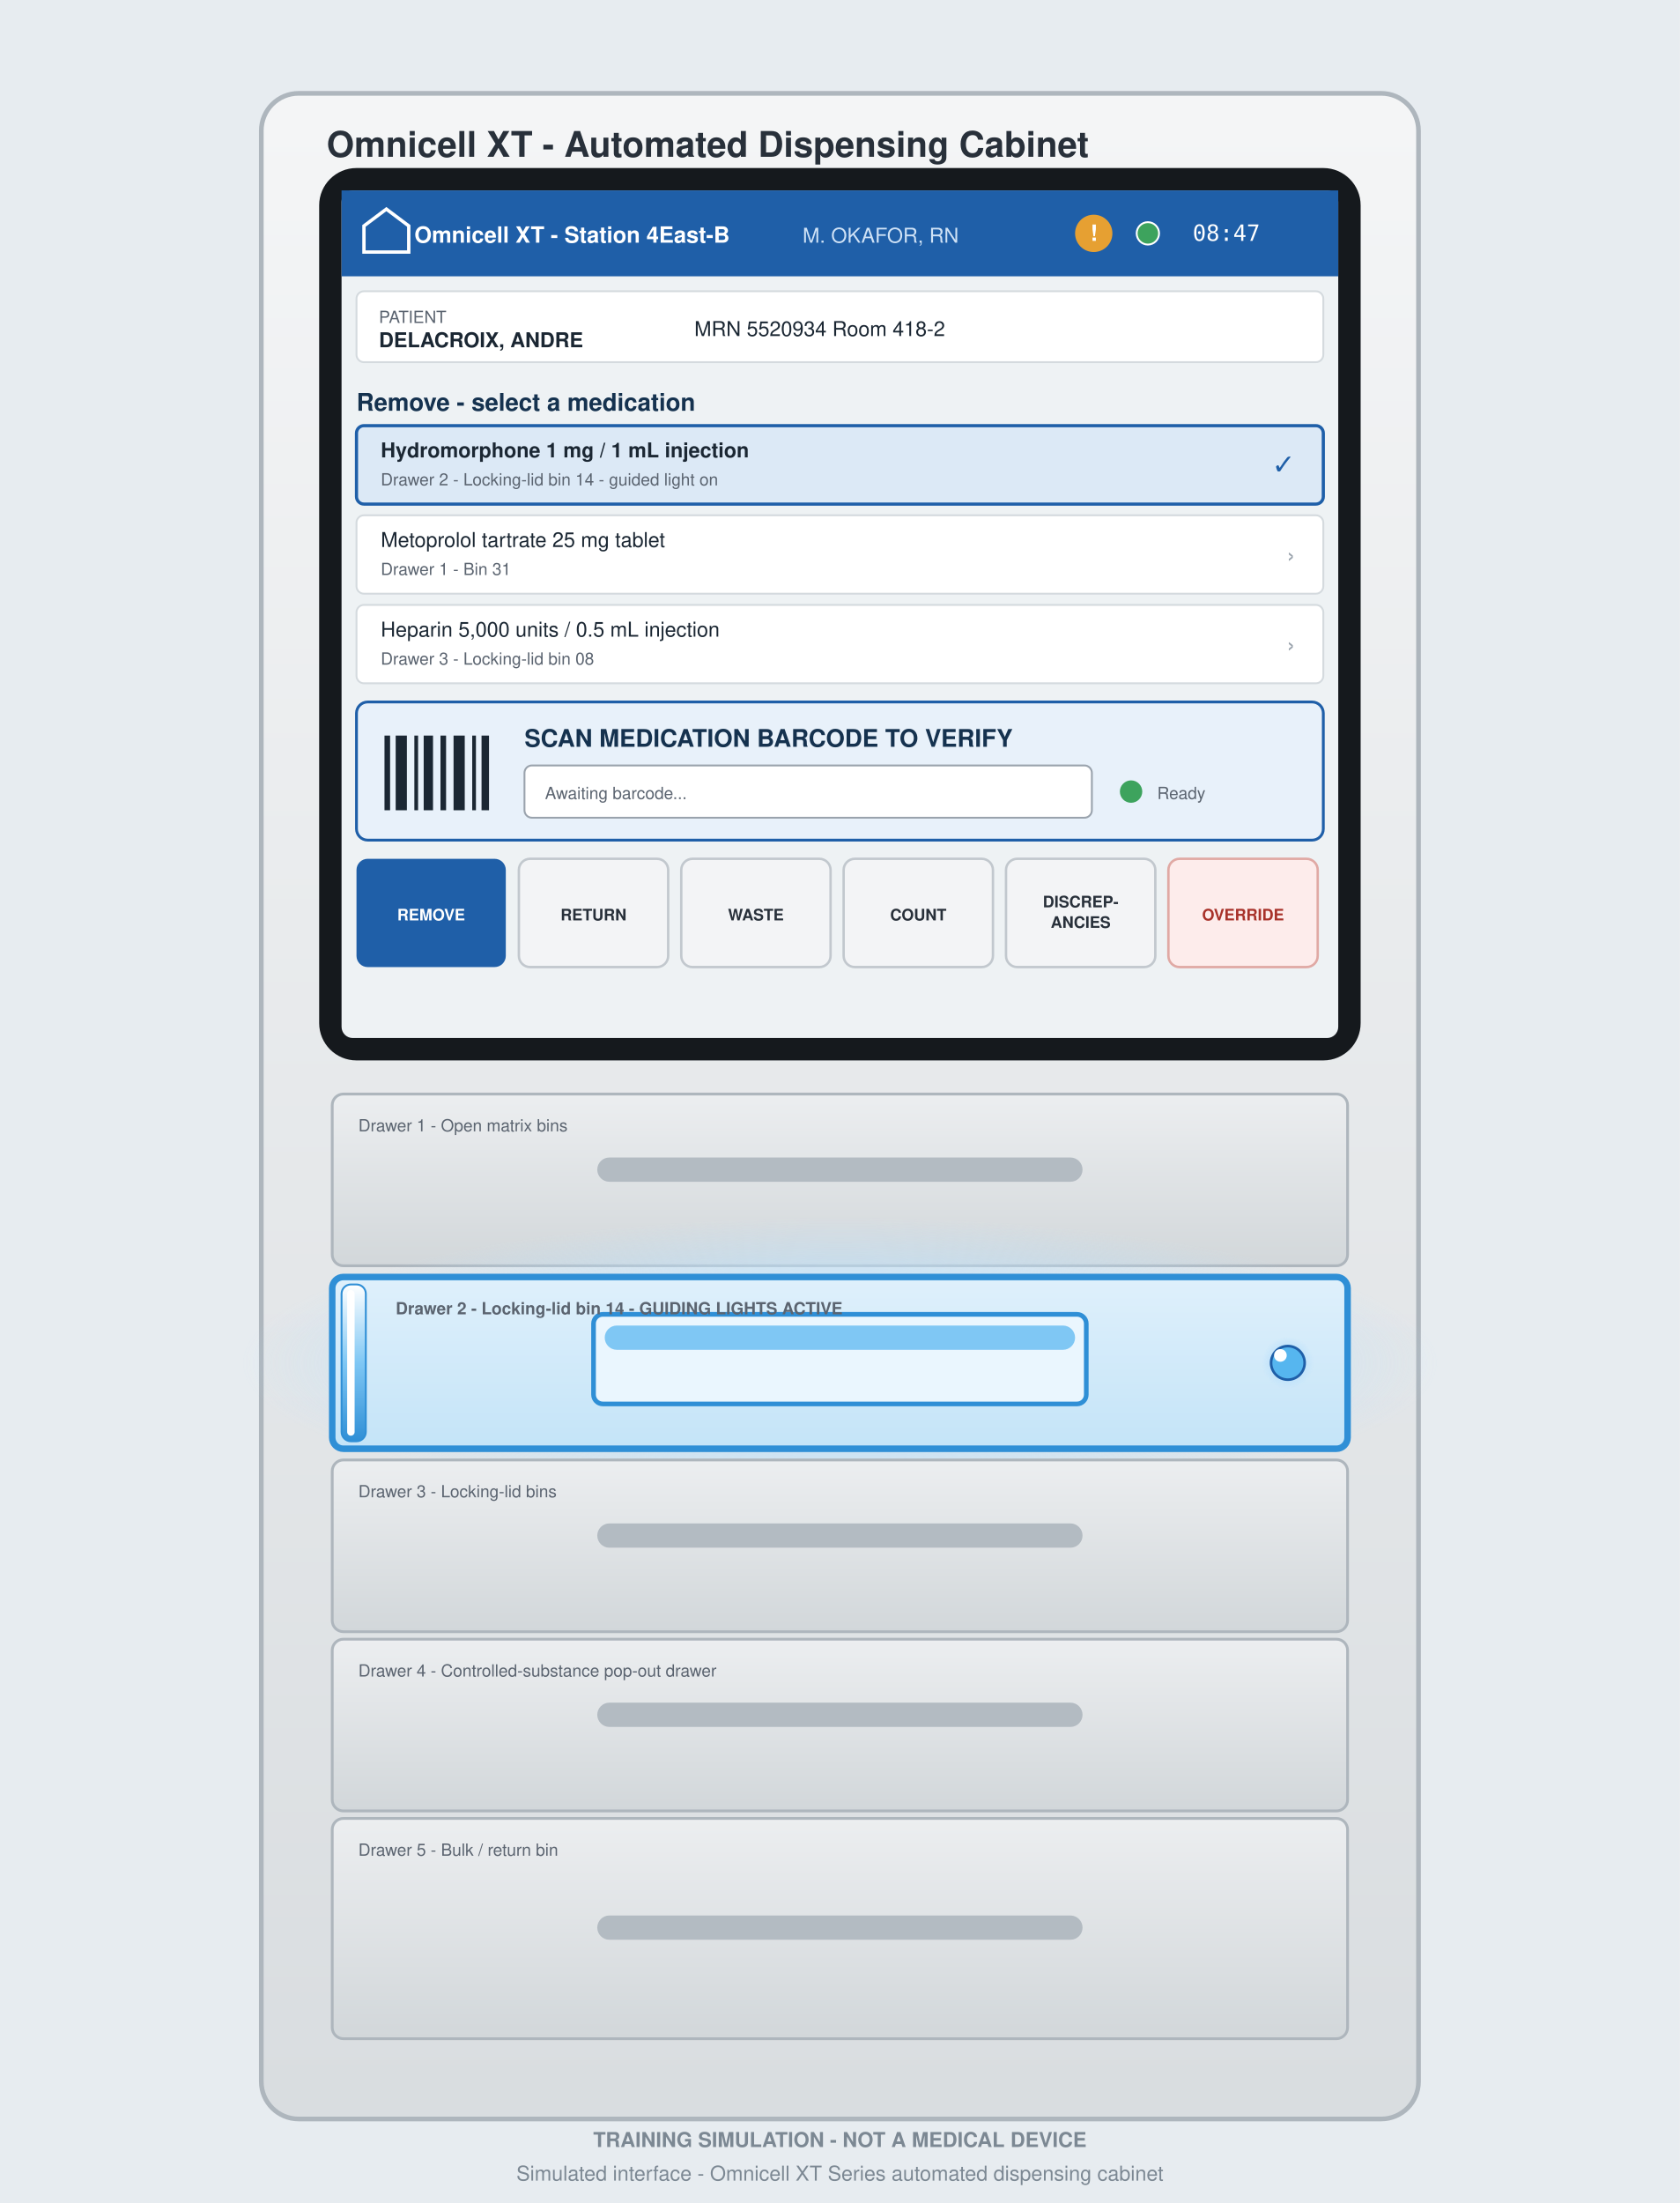
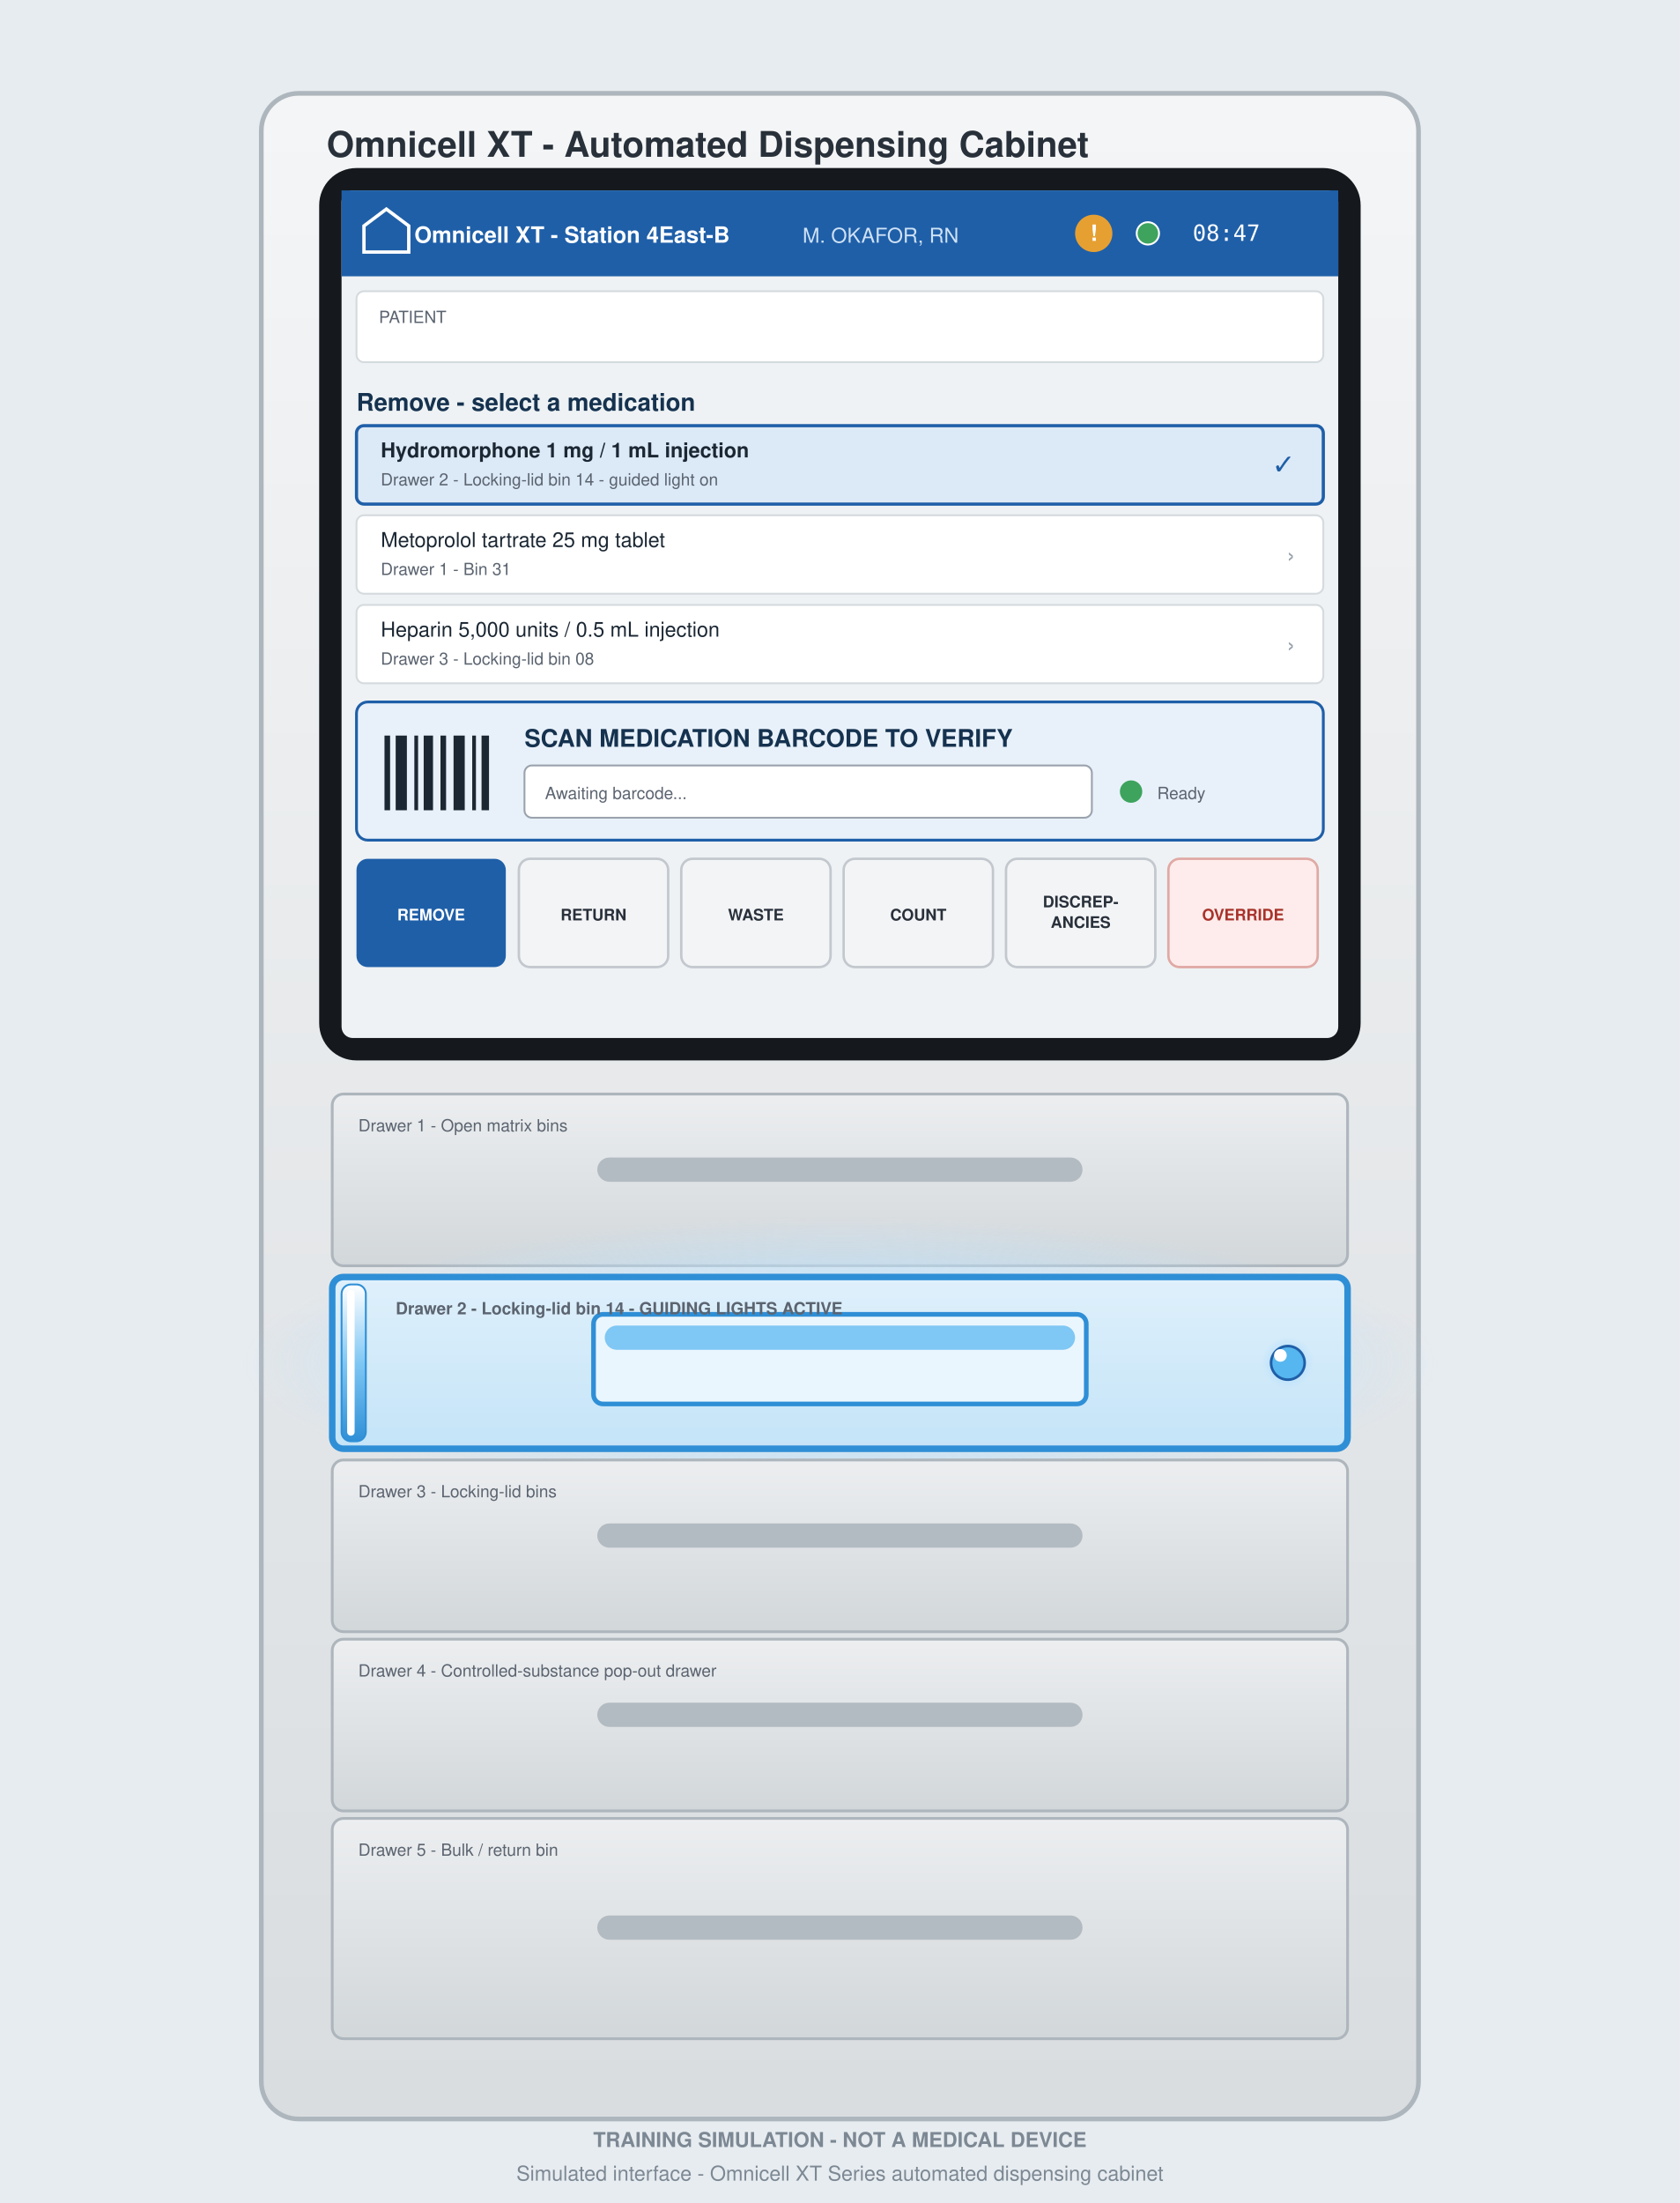
<svg xmlns="http://www.w3.org/2000/svg" viewBox="0 0 900 1180" width="900" height="1180">
  <style>
 text{font-family:Helvetica,Arial,sans-serif}
 .mono{font-family:'DejaVu Sans Mono',monospace}
 .dev{font-size:19px;font-weight:bold;fill:#28303a}
 .badge{font-size:11px;fill:#7c8893}
 .ui{font-size:11px;fill:#1b2733}
 .uih{font-size:13px;font-weight:bold;fill:#15324f}
 .sub{font-size:9px;fill:#5b6470}
 .btn{font-size:8.5px;font-weight:bold}
</style>
  <defs>
    <linearGradient id="chassis" x1="0" y1="0" x2="0" y2="1">
      <stop offset="0" stop-color="#f4f5f6" />
      <stop offset="1" stop-color="#d9dde0" />
    </linearGradient>
    <linearGradient id="drawer" x1="0" y1="0" x2="0" y2="1">
      <stop offset="0" stop-color="#eceef0" />
      <stop offset="1" stop-color="#d2d7da" />
    </linearGradient>
    <linearGradient id="litdrawer" x1="0" y1="0" x2="0" y2="1">
      <stop offset="0" stop-color="#dff0fb" />
      <stop offset="1" stop-color="#c4e4f8" />
    </linearGradient>
    <linearGradient id="ledglow" x1="0" y1="0" x2="0" y2="1">
      <stop offset="0" stop-color="#ffffff" />
      <stop offset="0.5" stop-color="#7fc7f4" />
      <stop offset="1" stop-color="#2f8fd6" />
    </linearGradient>
    <radialGradient id="lampglow" cx="0.5" cy="0.5" r="0.5">
      <stop offset="0" stop-color="#ffffff" />
      <stop offset="0.55" stop-color="#bfe2fb" />
      <stop offset="1" stop-color="#bfe2fb" stop-opacity="0" />
    </radialGradient>
  </defs>
  <g id="backdrop">
    <rect x="0" y="0" width="900" height="1180" fill="#e7ecf0" />
  </g>
  <g id="cabinet">
    <rect x="140" y="50" width="620" height="1085" rx="20" fill="url(#chassis)" stroke="#aeb6bd" stroke-width="2.5" />
    <text class="dev" x="175" y="84">Omnicell XT  -  Automated Dispensing Cabinet</text>
    <rect x="178" y="586" width="544" height="92" rx="6" fill="url(#drawer)" stroke="#aeb6bd" stroke-width="1.5" />
    <rect x="320" y="620" width="260" height="13" rx="6.5" fill="#b3bbc2" />
    <text class="sub" x="192" y="606">Drawer 1  -  Open matrix bins</text>
    <g id="drawer-lit-glow">
      <ellipse cx="450" cy="730" rx="320" ry="78" fill="url(#lampglow)" opacity="0.7" />
    </g>
    <rect id="drawer-lit" x="178" y="684" width="544" height="92" rx="6" fill="url(#litdrawer)" stroke="#2f8fd6" stroke-width="3.5" />
    <rect x="183" y="688" width="13" height="84" rx="5" fill="url(#ledglow)" stroke="#2f8fd6" stroke-width="1" />
    <rect x="186" y="691" width="4" height="78" rx="2" fill="#ffffff" />
    <rect x="318" y="704" width="264" height="48" rx="5" fill="#eaf6fe" stroke="#2f8fd6" stroke-width="2.5" />
    <rect x="324" y="710" width="252" height="13" rx="6.5" fill="#7fc7f4" />
    <circle cx="690" cy="730" r="14" fill="url(#lampglow)" />
    <circle cx="690" cy="730" r="9" fill="#56b6ef" stroke="#1f5fa8" stroke-width="1.4" />
    <circle cx="686" cy="726" r="3.4" fill="#ffffff" />
    <text class="sub" x="212" y="704" fill="#1f5fa8" font-weight="bold">Drawer 2  -  Locking-lid bin 14  -  GUIDING LIGHTS ACTIVE</text>
    <rect x="178" y="782" width="544" height="92" rx="6" fill="url(#drawer)" stroke="#aeb6bd" stroke-width="1.5" />
    <rect x="320" y="816" width="260" height="13" rx="6.5" fill="#b3bbc2" />
    <text class="sub" x="192" y="802">Drawer 3  -  Locking-lid bins</text>
    <rect x="178" y="878" width="544" height="92" rx="6" fill="url(#drawer)" stroke="#aeb6bd" stroke-width="1.5" />
    <rect x="320" y="912" width="260" height="13" rx="6.5" fill="#b3bbc2" />
    <text class="sub" x="192" y="898">Drawer 4  -  Controlled-substance pop-out drawer</text>
    <rect x="178" y="974" width="544" height="118" rx="6" fill="url(#drawer)" stroke="#aeb6bd" stroke-width="1.5" />
    <rect x="320" y="1026" width="260" height="13" rx="6.5" fill="#b3bbc2" />
    <text class="sub" x="192" y="994">Drawer 5  -  Bulk / return bin</text>
  </g>
  <g id="screen">
    <rect x="171" y="90" width="558" height="478" rx="20" fill="#15191d" />
    <rect id="screen-bg" x="183" y="102" width="534" height="454" rx="6" fill="#eef2f4" />
  </g>
  <g id="ui">
    <rect id="banner" x="183" y="102" width="534" height="46" fill="#1f5fa8" />
    <path id="btn-home" data-control="touch-button" data-action="HOME" d="M195 135 v-14 l12 -9 l12 9 v14 z" fill="none" stroke="#ffffff" stroke-width="1.8" />
    <text id="banner-station" x="222" y="130" font-size="12" font-weight="bold" fill="#ffffff">Omnicell XT  -  Station 4East-B</text>
    <text id="banner-user" x="430" y="130" font-size="11" fill="#cfe2f6">M. OKAFOR, RN</text>
    <circle id="banner-discrepancy" data-control="led" cx="586" cy="125" r="10" fill="#E6A032" />
    <text x="586" y="129" font-size="12" font-weight="bold" fill="#ffffff" text-anchor="middle">!</text>
    <circle id="led-online" data-control="led" cx="615" cy="125" r="6" fill="#3DA35D" stroke="#ffffff" stroke-width="1" />
    <text id="scr-clock" class="mono" x="639" y="129" font-size="12" fill="#ffffff">08:47</text>
    <rect x="191" y="156" width="518" height="38" rx="4" fill="#ffffff" stroke="#d4dade" stroke-width="1" />
    <text x="203" y="173" class="sub">PATIENT</text>
-     <text id="scr-patient" x="203" y="186" class="ui" font-weight="bold">DELACROIX, ANDRE</text>
-     <text id="scr-loc" x="372" y="180" class="ui">MRN 5520934      Room 418-2</text>
+     <text id="scr-patient" x="203" y="186" class="ui" font-weight="bold" />
+     <text id="scr-loc" x="372" y="180" class="ui" />
    <text class="uih" x="191" y="220">Remove  -  select a medication</text>
    <g id="list-meds">
      <rect id="row-1" data-control="display" x="191" y="228" width="518" height="42" rx="4" fill="#dce9f6" stroke="#1f5fa8" stroke-width="1.7" />
      <text id="scr-med" x="204" y="245" class="ui" font-weight="bold">Hydromorphone 1 mg / 1 mL injection</text>
      <text x="204" y="260" class="sub">Drawer 2  -  Locking-lid bin 14  -  guided light on</text>
      <text x="694" y="254" font-size="15" fill="#1f5fa8" text-anchor="end">✓</text>
      <rect id="row-2" data-control="display" x="191" y="276" width="518" height="42" rx="4" fill="#ffffff" stroke="#d4dade" stroke-width="1" />
      <text x="204" y="293" class="ui">Metoprolol tartrate 25 mg tablet</text>
      <text x="204" y="308" class="sub">Drawer 1  -  Bin 31</text>
      <text x="694" y="302" font-size="14" fill="#9aa3ad" text-anchor="end">›</text>
      <rect id="row-3" data-control="display" x="191" y="324" width="518" height="42" rx="4" fill="#ffffff" stroke="#d4dade" stroke-width="1" />
      <text x="204" y="341" class="ui">Heparin 5,000 units / 0.5 mL injection</text>
      <text x="204" y="356" class="sub">Drawer 3  -  Locking-lid bin 08</text>
      <text x="694" y="350" font-size="14" fill="#9aa3ad" text-anchor="end">›</text>
    </g>
    <rect id="scan-panel" x="191" y="376" width="518" height="74" rx="6" fill="#e8f1fa" stroke="#1f5fa8" stroke-width="1.5" />
    <g id="barcode">
      <rect x="206" y="394" width="3" height="40" fill="#1b2733" />
      <rect x="212" y="394" width="6" height="40" fill="#1b2733" />
      <rect x="222" y="394" width="2" height="40" fill="#1b2733" />
      <rect x="227" y="394" width="5" height="40" fill="#1b2733" />
      <rect x="236" y="394" width="3" height="40" fill="#1b2733" />
      <rect x="243" y="394" width="6" height="40" fill="#1b2733" />
      <rect x="253" y="394" width="2" height="40" fill="#1b2733" />
      <rect x="258" y="394" width="4" height="40" fill="#1b2733" />
    </g>
    <text class="uih" x="281" y="400" font-size="12">SCAN MEDICATION BARCODE TO VERIFY</text>
    <rect id="scan-field" data-control="scan-field" x="281" y="410" width="304" height="28" rx="4" fill="#ffffff" stroke="#9aa3ad" stroke-width="1" />
    <text x="292" y="428" class="sub" font-size="10">Awaiting barcode...</text>
    <circle cx="606" cy="424" r="6" fill="#3DA35D" />
    <text id="scan-status" x="620" y="428" class="sub" font-size="10" fill="#207a43">Ready</text>
    <g id="actionbar">
      <rect id="btn-remove" data-control="touch-button" data-action="REMOVE" x="191" y="460" width="80" height="58" rx="6" fill="#1f5fa8" />
      <text class="btn" x="231" y="493" fill="#ffffff" text-anchor="middle">REMOVE</text>
      <rect id="btn-return" data-control="touch-button" data-action="RETURN" x="278" y="460" width="80" height="58" rx="6" fill="#f3f4f6" stroke="#c2c8ce" stroke-width="1.3" />
      <text class="btn" x="318" y="493" fill="#28303a" text-anchor="middle">RETURN</text>
      <rect id="btn-waste" data-control="touch-button" data-action="WASTE" x="365" y="460" width="80" height="58" rx="6" fill="#f3f4f6" stroke="#c2c8ce" stroke-width="1.3" />
      <text class="btn" x="405" y="493" fill="#28303a" text-anchor="middle">WASTE</text>
      <rect id="btn-count" data-control="touch-button" data-action="COUNT" x="452" y="460" width="80" height="58" rx="6" fill="#f3f4f6" stroke="#c2c8ce" stroke-width="1.3" />
      <text class="btn" x="492" y="493" fill="#28303a" text-anchor="middle">COUNT</text>
      <rect id="btn-discrepancies" data-control="touch-button" data-action="DISCREPANCIES" x="539" y="460" width="80" height="58" rx="6" fill="#f3f4f6" stroke="#c2c8ce" stroke-width="1.3" />
      <text class="btn" x="579" y="486" fill="#28303a" text-anchor="middle" font-size="7.6">DISCREP-</text>
      <text class="btn" x="579" y="497" fill="#28303a" text-anchor="middle" font-size="7.6">ANCIES</text>
      <rect id="btn-override" data-control="touch-button" data-action="OVERRIDE" x="626" y="460" width="80" height="58" rx="6" fill="#fdeceb" stroke="#e0a9a4" stroke-width="1.3" />
      <text class="btn" x="666" y="493" fill="#a8322a" text-anchor="middle">OVERRIDE</text>
    </g>
  </g>
  <g id="labels">
    <text class="badge" x="450" y="1150" text-anchor="middle" font-weight="bold">TRAINING SIMULATION - NOT A MEDICAL DEVICE</text>
    <text class="badge" x="450" y="1168" text-anchor="middle">Simulated interface - Omnicell XT Series automated dispensing cabinet</text>
  </g>
</svg>
